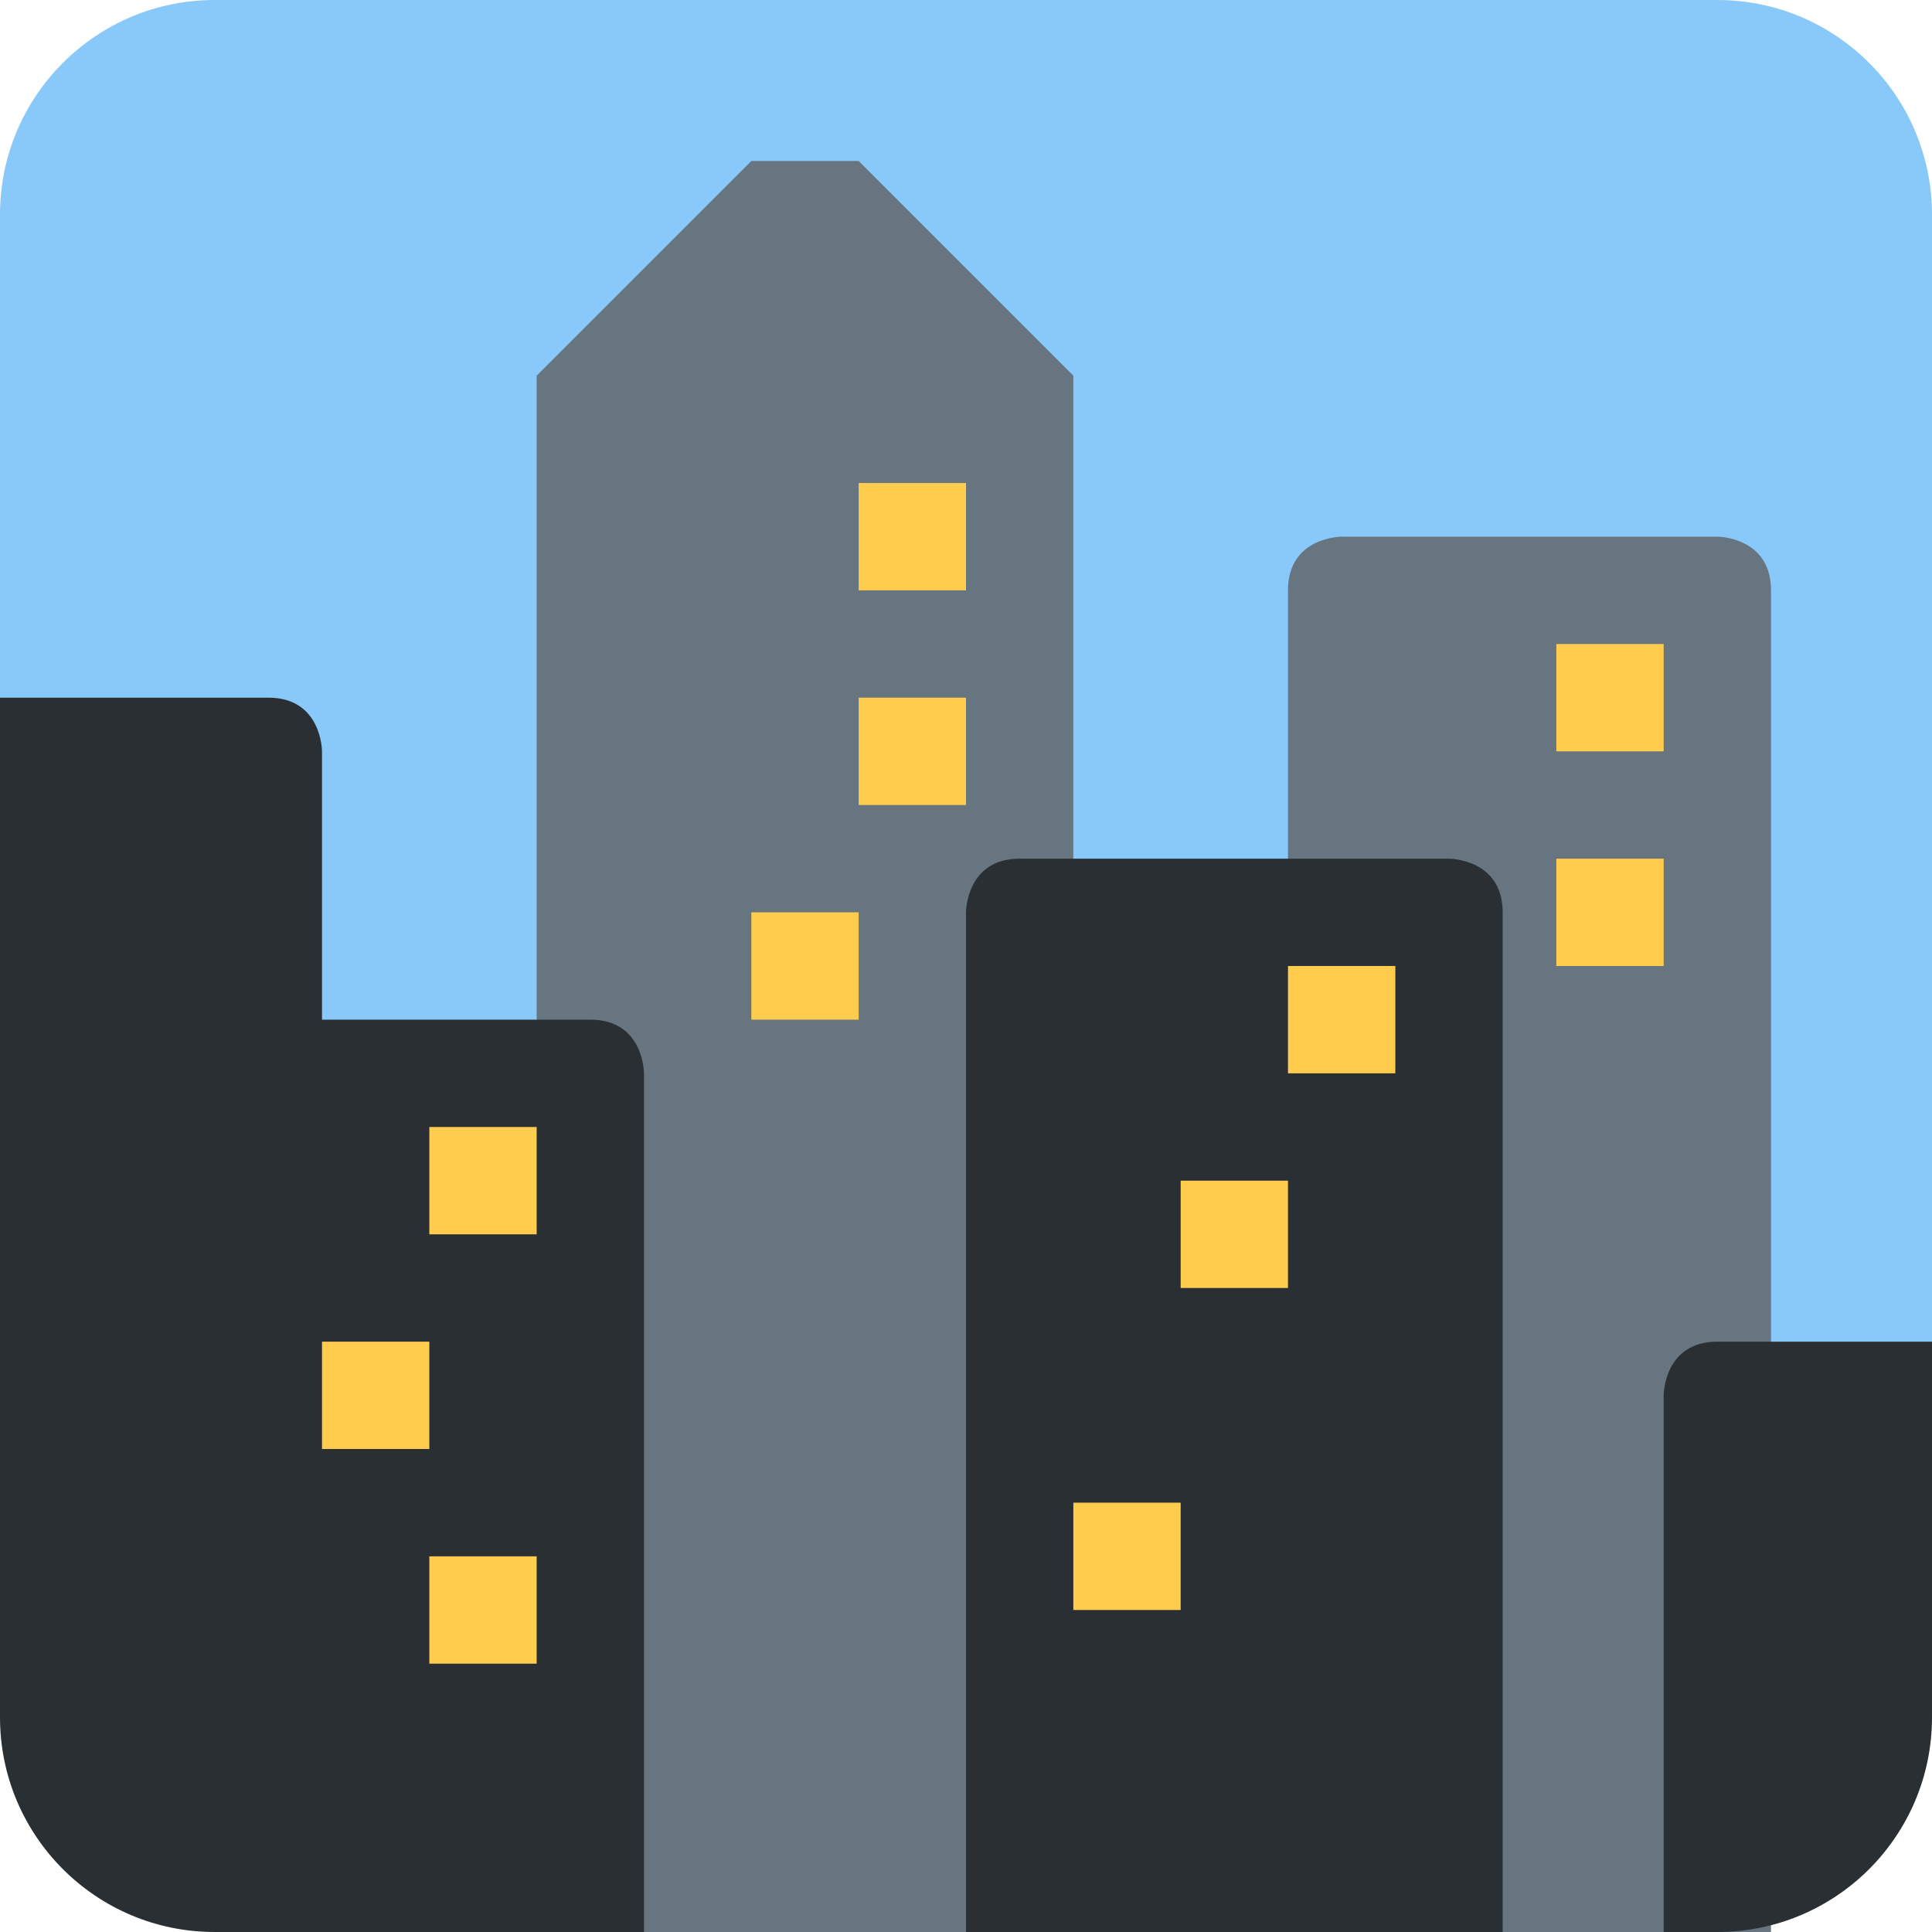
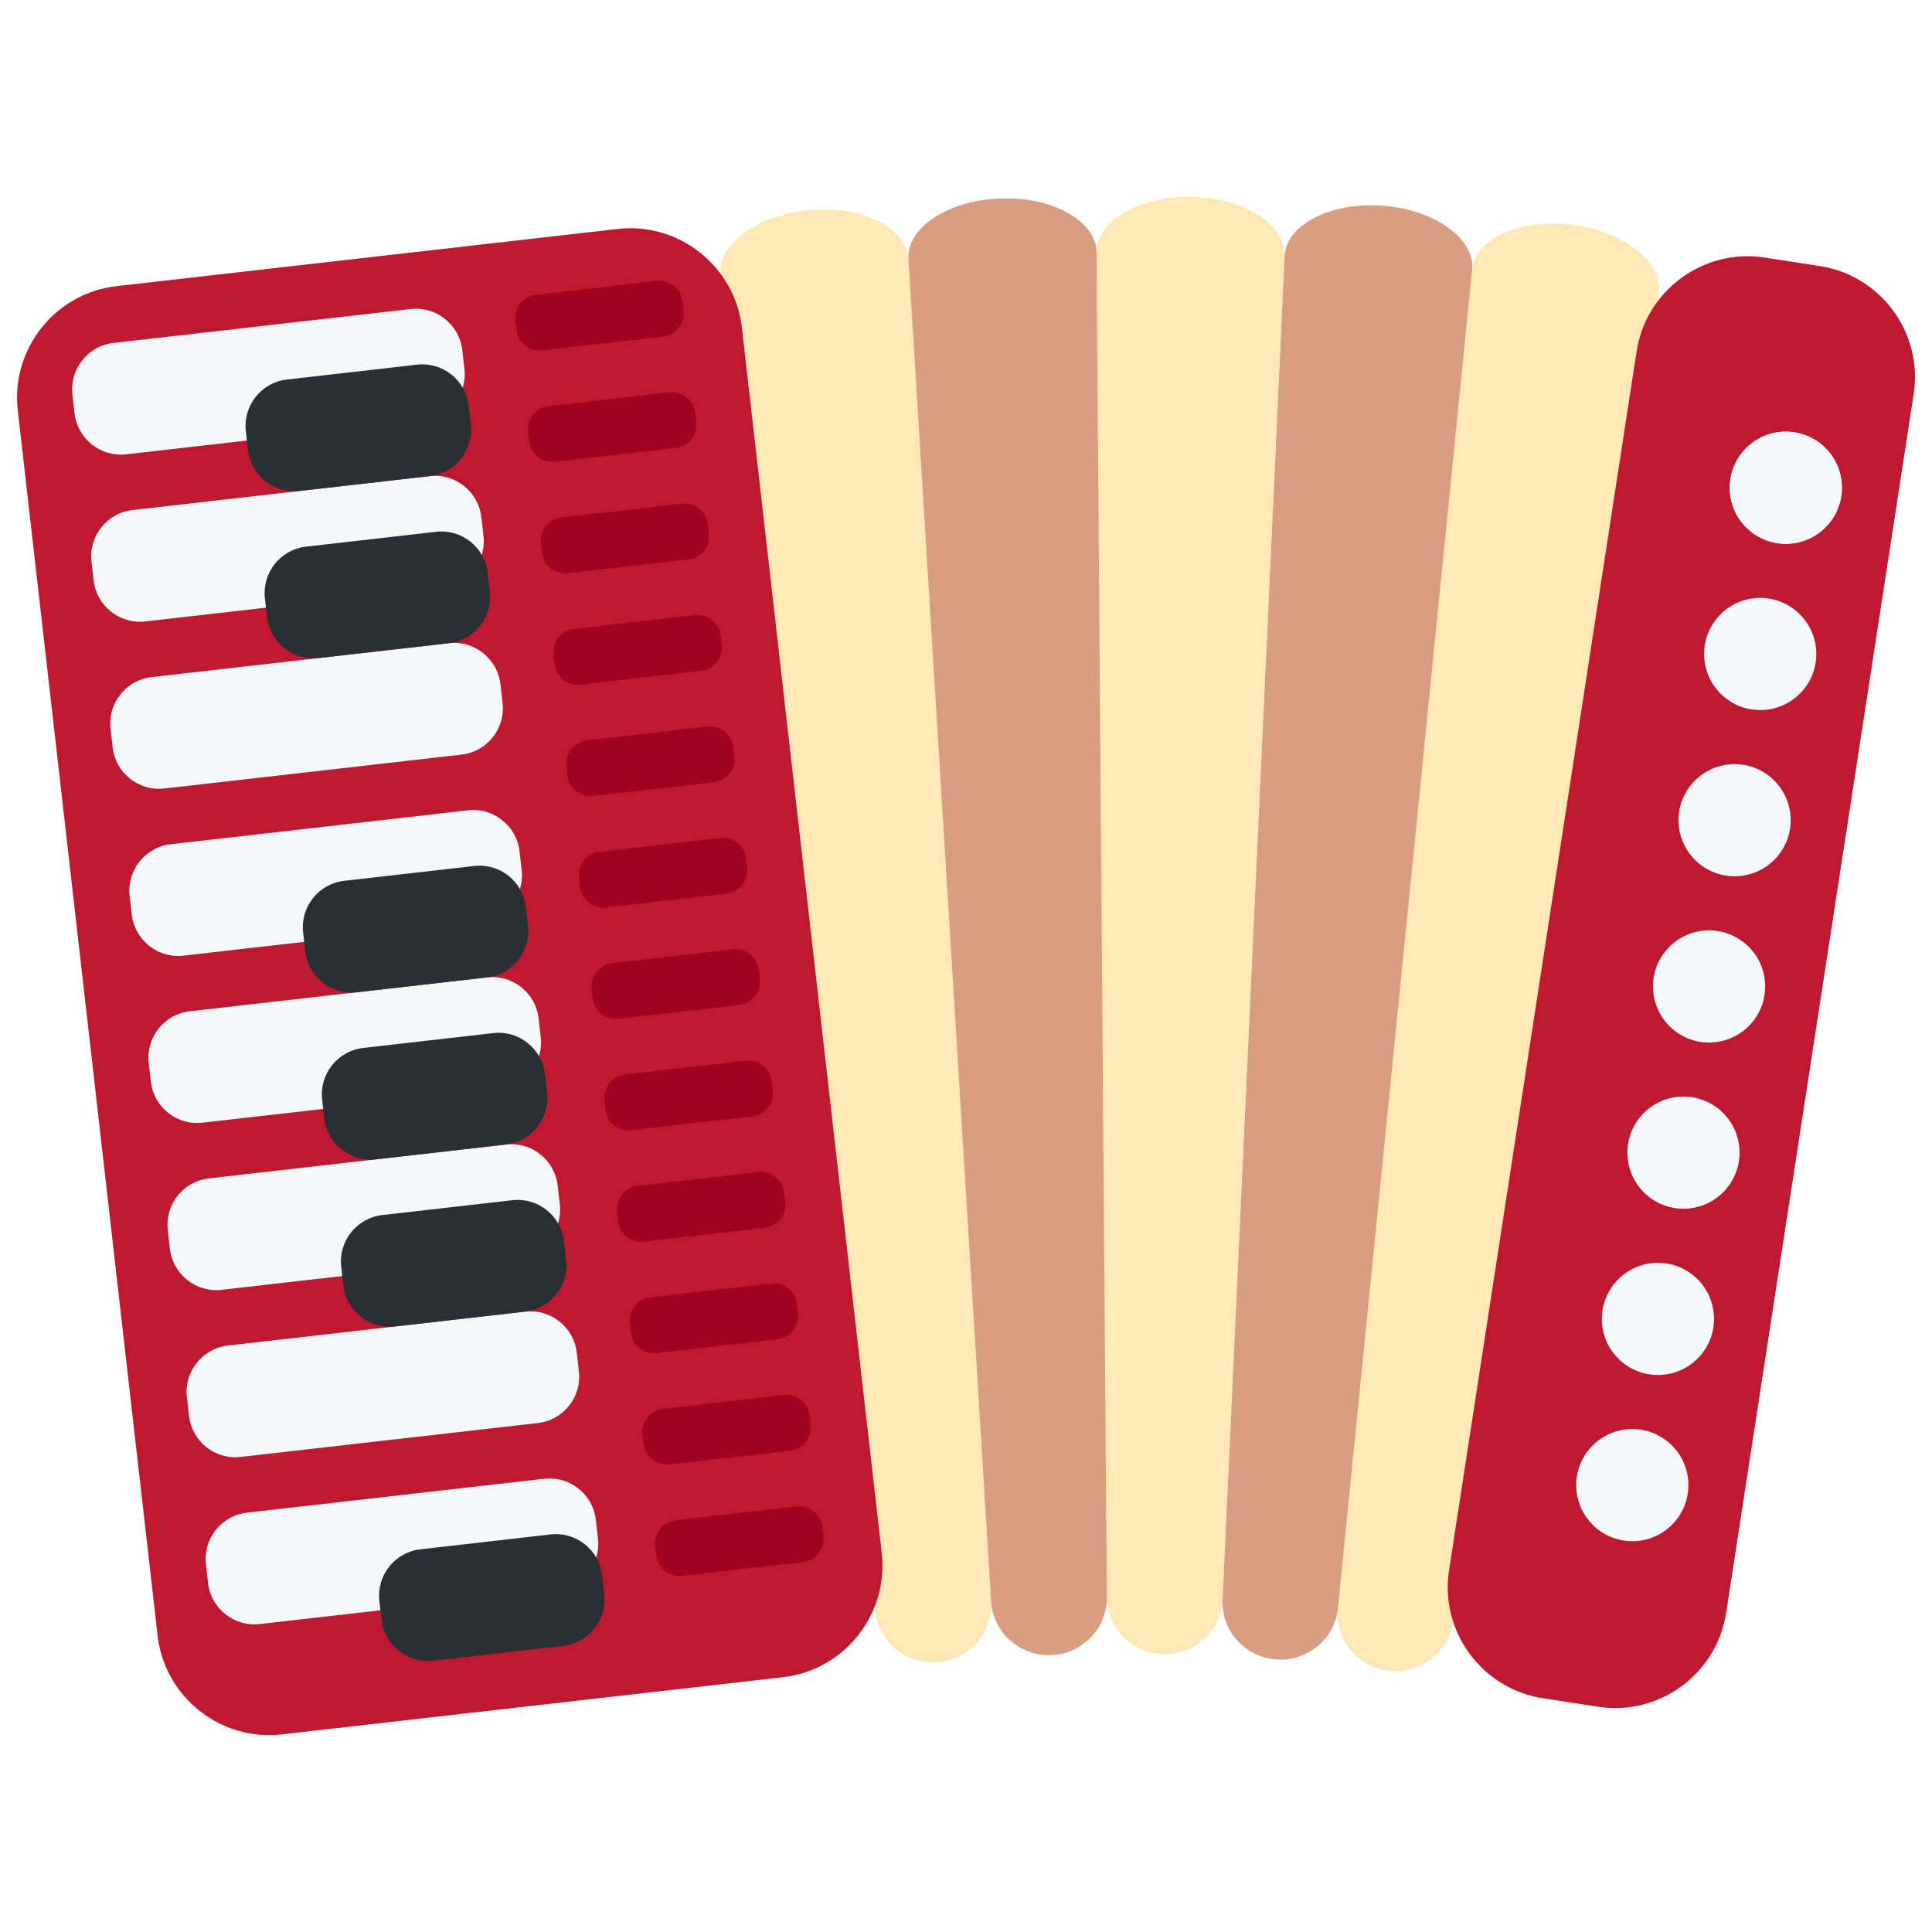
<svg xmlns="http://www.w3.org/2000/svg" viewBox="0 0 36 36">
-   <path fill="#88C9F9" d="M32 0H4C1.791 0 0 1.791 0 4v22h36V4c0-2.209-1.791-4-4-4z" />
-   <path fill="#66757F" d="M10 36V7l4-4h2l4 4v29zm23-25c0-1-1-1-1-1h-7s-1 0-1 1v25h9V11z" />
-   <path fill="#292F33" d="M28 17c0-1-1-1-1-1h-8c-1 0-1 1-1 1v19h10V17zm-17 2H6v-5s0-1-1-1H0v19c0 2.209 1.791 4 4 4h8V20s0-1-1-1zm21 6c-1 0-1 1-1 1v10h1c2.209 0 4-1.791 4-4v-7h-4z" />
-   <path d="M8 29h2v2H8zm0-8h2v2H8zm-2 4h2v2H6zM16 9h2v2h-2zm0 4h2v2h-2zm-2 4h2v2h-2zm10 1h2v2h-2zm-2 4h2v2h-2zm-2 6h2v2h-2zm9-16h2v2h-2zm0 4h2v2h-2z" fill="#FFCC4D" />
+   <path fill="#FFE8B6" d="M17.483 30.971c-.574.051-1.099-.36-1.168-.93L13.427 5.136c-.069-.57.676-1.133 1.657-1.22.981-.087 1.811.336 1.844.909l1.541 25.024c.031.574-.412 1.07-.986 1.122zm4.199-.146c-.574-.011-1.051-.476-1.058-1.051l-.192-25.071c-.007-.574.791-1.054 1.773-1.034.982.019 1.76.528 1.731 1.102l-1.157 25.045c-.029.574-.522 1.02-1.097 1.009zm4.185.306c-.57-.073-.993-.586-.939-1.158l2.501-24.947c.054-.572.899-.963 1.873-.838.974.124 1.694.714 1.603 1.281l-3.839 24.776c-.091.568-.629.959-1.199.886z" />
+   <path fill="#D99E82" d="M19.582 30.841c-.575.02-1.076-.419-1.114-.992L16.927 4.825c-.038-.573.734-1.095 1.717-1.128.983-.034 1.788.433 1.789 1.007l.192 25.071c.001.574-.468 1.046-1.043 1.066zm4.197.081c-.573-.042-1.023-.532-.999-1.106l1.157-25.045c.024-.574.846-1.01 1.825-.938.979.071 1.729.622 1.669 1.193L24.93 29.973c-.062.572-.579.991-1.151.949z" />
+   <path fill="#BE1931" d="M29.781 31.803l-1.033-.159c-1.136-.175-1.922-1.247-1.747-2.383l3.495-22.715c.175-1.136 1.247-1.922 2.383-1.747l1.033.159c1.136.175 1.922 1.247 1.747 2.383l-3.495 22.715c-.175 1.136-1.248 1.922-2.383 1.747z" />
+   <circle fill="#F5F8FA" cx="33.276" cy="9.088" r="1.045" />
+   <circle fill="#F5F8FA" cx="33.276" cy="9.088" r="1.045" />
+   <circle fill="#F5F8FA" cx="32.799" cy="12.186" r="1.045" />
+   <circle fill="#F5F8FA" cx="32.322" cy="15.283" r="1.045" />
+   <circle fill="#F5F8FA" cx="31.846" cy="18.381" r="1.045" />
+   <circle fill="#F5F8FA" cx="31.369" cy="21.478" r="1.045" />
+   <circle fill="#F5F8FA" cx="30.893" cy="24.576" r="1.045" />
+   <circle fill="#F5F8FA" cx="30.416" cy="27.673" r="1.045" />
+   <path fill="#BE1931" d="M14.591 31.252L5.25 32.318c-1.142.13-2.182-.697-2.313-1.839L.331 7.645c-.13-1.142.697-2.183 1.839-2.313l9.341-1.066c1.142-.13 2.182.697 2.313 1.839l2.606 22.834c.13 1.142-.697 2.183-1.839 2.313z" />
+   <path fill="#F5F8FA" d="M7.891 7.833l-5.542.633c-.474.054-.906-.29-.96-.764l-.04-.352c-.054-.474.29-.906.764-.96l5.541-.632c.474-.054.906.29.96.764l.04.352c.054.473-.289.905-.763.959zm.355 3.114l-5.541.633c-.474.054-.906-.29-.96-.764l-.04-.352c-.055-.474.289-.906.763-.96l5.541-.632c.474-.054.906.29.96.764l.04.352c.055.473-.289.905-.763.959zm.355 3.114l-5.541.632c-.474.054-.906-.29-.96-.764l-.04-.352c-.054-.474.29-.906.764-.96l5.541-.632c.474-.054.906.29.96.764l.04.352c.054.474-.289.906-.764.96zm.356 3.114l-5.541.632c-.474.054-.906-.29-.96-.764l-.04-.352c-.054-.474.29-.906.764-.96l5.541-.632c.474-.054.906.29.96.764l.04.352c.054.473-.29.906-.764.96zm.355 3.113l-5.541.632c-.474.054-.906-.29-.96-.764l-.04-.352c-.054-.474.29-.906.764-.96l5.541-.632c.474-.054.906.29.96.764l.04.352c.054.474-.29.906-.764.96zm.355 3.114l-5.541.632c-.474.054-.906-.29-.96-.764l-.04-.352c-.054-.474.29-.906.764-.96l5.541-.632c.474-.054.906.29.96.764l.04.352c.054.474-.289.906-.764.96zm.356 3.114l-5.541.632c-.474.054-.906-.29-.96-.764l-.04-.352c-.054-.474.29-.906.764-.96l5.541-.632c.474-.054.906.29.96.764l.04.352c.054.474-.29.906-.764.96zm.355 3.114l-5.541.632c-.474.054-.906-.29-.96-.764l-.04-.352c-.054-.474.29-.906.764-.96l5.541-.632c.474-.054.906.29.96.764l.04.352c.054.473-.29.906-.764.96z" />
+   <path fill="#292F33" d="M5.582 9.148l2.427-.277c.474-.054.818-.486.764-.96l-.04-.352c-.054-.474-.486-.818-.96-.764l-2.428.277c-.474.054-.818.486-.764.96l.04.352c.054.475.486.818.961.764zm.355 3.114l2.427-.277c.474-.054.818-.486.764-.96l-.04-.352c-.054-.474-.486-.818-.96-.764l-2.428.277c-.474.054-.818.486-.764.96l.04.352c.055.475.487.818.961.764zm.711 6.228l2.427-.277c.474-.054.818-.486.764-.96l-.04-.353c-.054-.474-.486-.818-.96-.764l-2.427.277c-.474.054-.818.486-.764.96l.04.352c.053.475.486.819.96.765zm.355 3.113l2.427-.277c.474-.054.818-.486.764-.96l-.04-.352c-.054-.474-.486-.818-.96-.764l-2.427.277c-.474.054-.818.486-.764.96l.04.352c.054.475.486.818.96.764zm.355 3.114l2.427-.277c.474-.054.818-.486.764-.96l-.04-.352c-.054-.474-.486-.818-.96-.764l-2.427.277c-.474.054-.818.486-.764.96l.04.352c.054.475.486.818.96.764zm.711 6.228l2.427-.277c.474-.054.818-.486.764-.96l-.04-.352c-.054-.474-.486-.818-.96-.764l-2.427.277c-.474.054-.818.486-.764.96l.04.352c.054.474.486.818.96.764z" />
+   <path fill="#A0041E" d="M10.103 6.529l2.252-.257c.237-.027.409-.243.382-.48l-.02-.176c-.027-.237-.243-.409-.48-.382l-2.252.258c-.237.027-.409.243-.382.48l.02.176c.027.237.243.408.48.381zm.237 2.076l2.252-.257c.237-.027.409-.243.382-.48l-.02-.176c-.027-.237-.243-.409-.48-.382l-2.252.257c-.237.027-.409.244-.382.481l.02.176c.027.236.243.408.48.381zm.237 2.076l2.252-.257c.237-.027.409-.243.382-.48l-.02-.176c-.027-.237-.243-.409-.48-.382l-2.252.257c-.237.027-.409.243-.382.48l.02.176c.027.237.243.409.48.382zm.237 2.076l2.252-.257c.237-.027.409-.243.382-.48l-.02-.176c-.027-.237-.243-.409-.48-.382l-2.252.257c-.237.027-.409.243-.382.48l.02.176c.027.237.243.409.48.382zm.237 2.076l2.252-.257c.237-.027.409-.243.382-.48l-.02-.176c-.027-.237-.243-.409-.48-.382l-2.252.257c-.237.027-.409.243-.382.48l.02.176c.027.237.243.409.48.382zm.237 2.076l2.252-.257c.237-.027.409-.243.382-.48l-.02-.176c-.027-.237-.243-.409-.48-.382l-2.252.257c-.237.027-.409.243-.382.48l.02.176c.027.237.243.409.48.382zm.237 2.075l2.252-.257c.237-.027.409-.243.382-.48l-.02-.176c-.027-.237-.243-.409-.48-.382l-2.252.257c-.237.027-.409.243-.382.48l.02.176c.026.238.243.41.48.382zm.237 2.076l2.252-.257c.237-.027.409-.243.382-.48l-.02-.176c-.027-.237-.243-.409-.48-.382l-2.252.257c-.237.027-.409.243-.382.48l.02.176c.026.238.242.409.48.382zm.236 2.076l2.252-.257c.237-.027.409-.243.382-.48l-.02-.176c-.027-.237-.243-.409-.48-.382l-2.252.257c-.237.027-.409.243-.382.48l.02.176c.027.237.243.409.48.382zm.237 2.076l2.252-.257c.237-.027.409-.243.382-.48l-.02-.176c-.027-.237-.243-.409-.48-.382l-2.252.257c-.237.027-.409.243-.382.48l.02.176c.027.237.243.409.48.382zm.237 2.076l2.252-.257c.237-.027.409-.243.382-.48l-.02-.176c-.027-.237-.243-.409-.48-.382l-2.252.257c-.237.027-.409.243-.382.48l.02.176c.027.237.243.409.48.382zm.237 2.076l2.252-.257c.237-.027.409-.243.382-.48l-.02-.176c-.027-.237-.243-.409-.48-.382l-2.252.257c-.237.027-.409.243-.382.48l.02.176c.027.237.243.409.48.382z" />
</svg>
